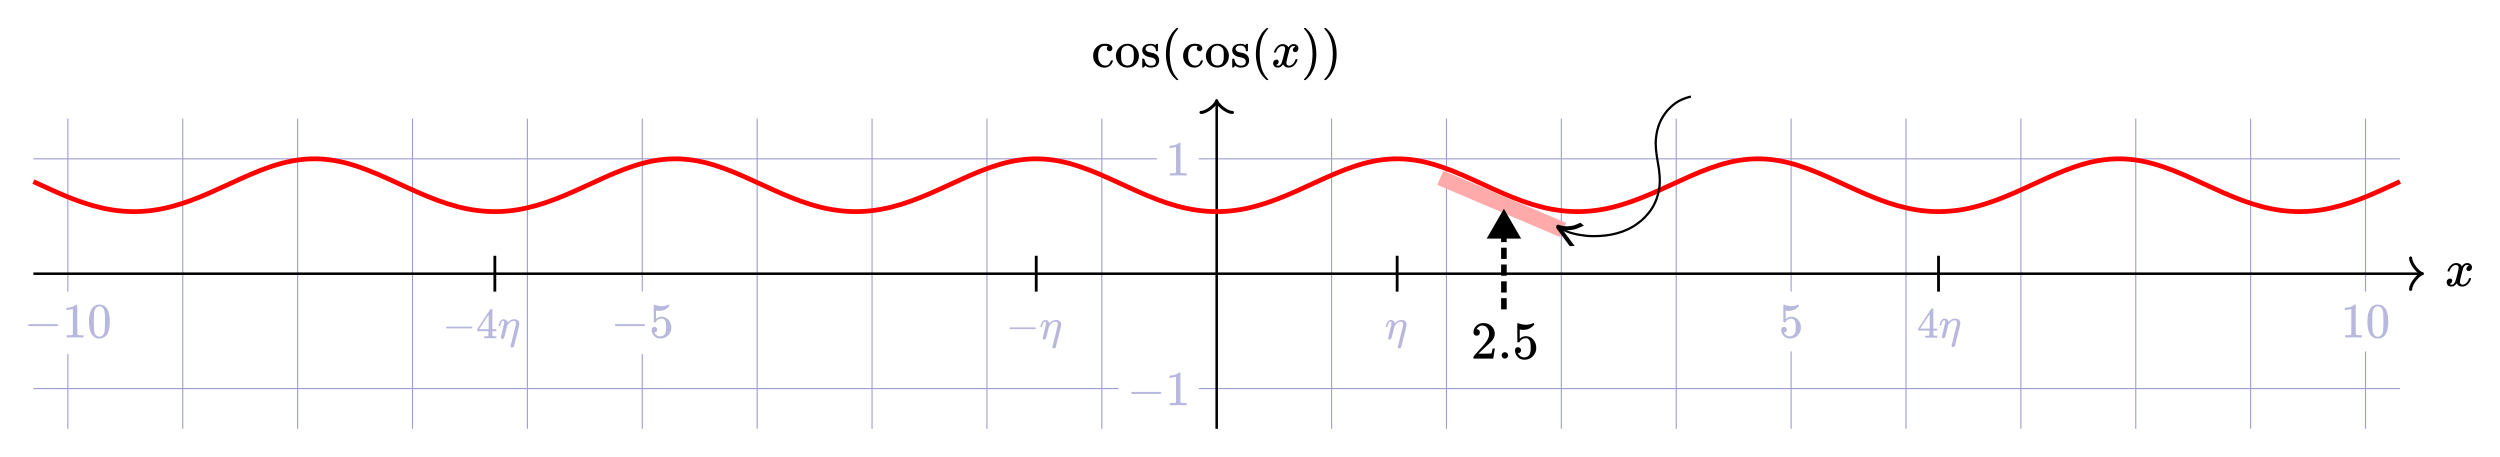
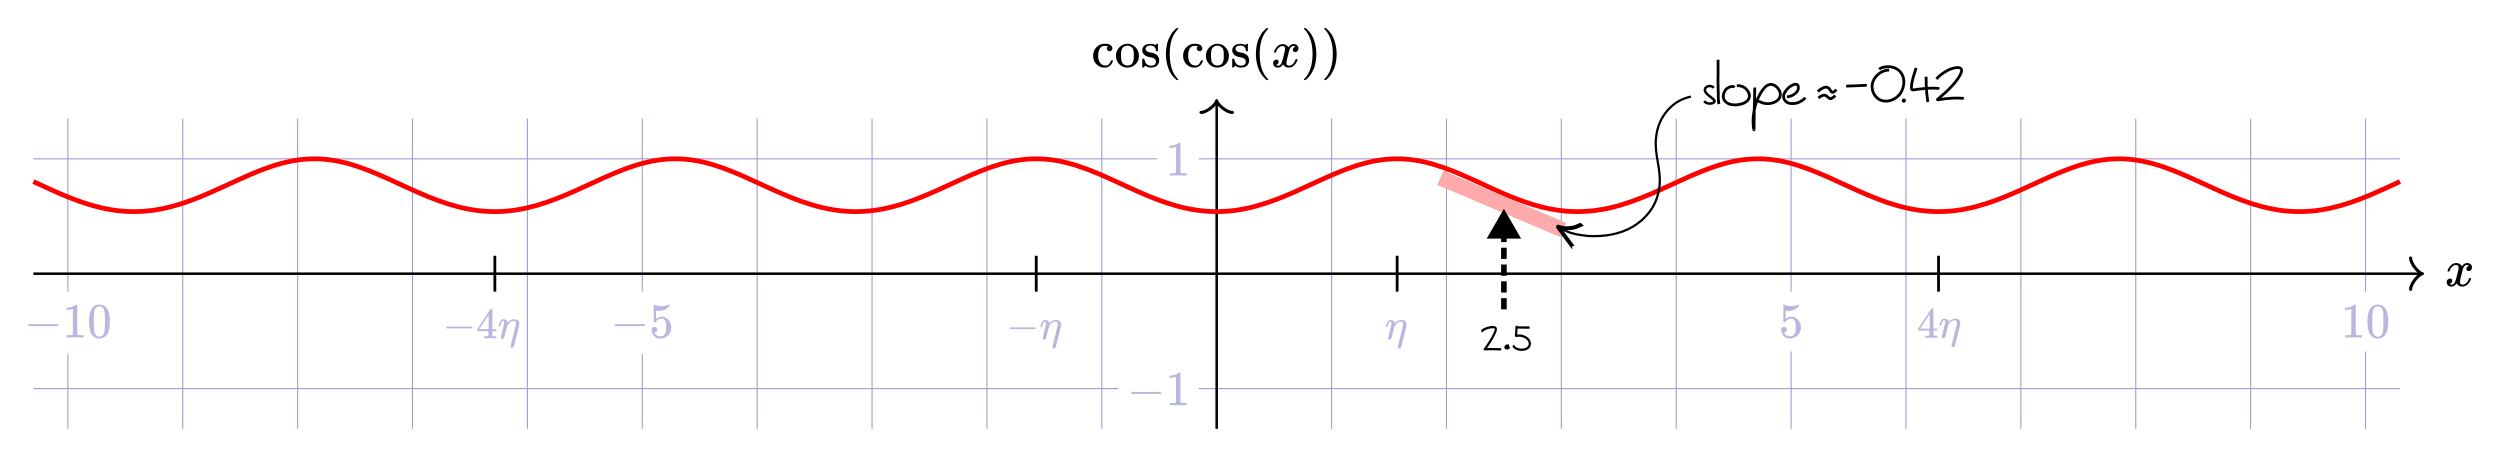
- <svg xmlns="http://www.w3.org/2000/svg" xmlns:xlink="http://www.w3.org/1999/xlink" id="svg64" width="892.213" height="163.027" preserveAspectRatio="none" viewBox="-11.919 -42.327 892.213 163.027">
+ <svg xmlns="http://www.w3.org/2000/svg" xmlns:xlink="http://www.w3.org/1999/xlink" id="svg64" width="892.213" height="163.027" preserveAspectRatio="none" version="1.1" viewBox="-11.919 -42.327 892.213 163.027">
  <style id="style1" type="text/css">.grid{stroke:#9e9ed1;stroke-width:.4}.axes{stroke:#000;stroke-width:.9}.axes-arrows{stroke-width:1.1;stroke:#000;fill:none;stroke-linecap:round;stroke-linejoin:round}.axes-labels{stroke:none;fill:#000}.graph{stroke:red;stroke-width:1.7;fill:none}</style>
  <defs id="defs1">
-     <path id="MJMATHI-78" stroke-width="1" d="M52 289q7 42 54 97t116 56q35 0 64-18t43-45q42 63 101 63 37 0 64-22t28-59q0-29-14-47t-27-22-23-4q-19 0-31 11t-12 29q0 46 50 63-11 13-40 13-13 0-19-2-38-16-56-66-60-221-60-258 0-28 16-40t35-12q37 0 73 33t49 81q3 10 6 11t16 2h4q15 0 15-8 0-1-2-11-16-57-62-101T333-11q-70 0-106 63-41-62-94-62h-6q-49 0-70 26T35 71q0 32 19 52t45 20q43 0 43-42 0-20-12-35t-23-20-13-5l-3-1q0-1 6-4t16-7 19-3q36 0 62 45 9 16 23 68t28 108 16 66q5 27 5 39 0 28-15 40t-34 12q-40 0-75-32t-49-82q-2-9-5-10t-16-2H58q-6 6-6 11" />
-     <path id="MJMAIN-73" stroke-width="1" d="M295 316q0 40-27 69t-78 29q-36 0-62-13-30-19-30-52-1-5 0-13t16-24 43-25q18-5 44-9t44-9 32-13q17-8 33-20t32-41 17-62q0-62-38-102T198-10h-8q-52 0-96 36l-8-7-9-9Q71 4 65-1L54-11H42q-3 0-9 6v137q0 21 2 25t10 5h9q12 0 16-4t5-12 7-27 19-42q35-51 97-51 97 0 97 78 0 29-18 47-20 24-83 36t-83 23q-36 17-57 46t-21 62q0 39 17 66t43 40 50 18 44 5h11q40 0 70-15l15-8 9 7q10 9 22 17h12q3 0 9-6V310l-6-6h-28q-6 6-6 12" />
-     <path id="MJMAIN-69" stroke-width="1" d="M69 609q0 28 18 44t44 16q23-2 40-17t17-43q0-30-17-45t-42-15-42 15-18 45M247 0q-15 3-104 3h-37Q80 3 56 1L34 0h-8v46h16q28 0 49 3 9 4 11 11t2 42v191q0 52-2 66t-14 19q-14 7-47 7H30v23q0 23 2 23l10 1q10 1 28 2t36 2q17 1 36 2t29 3 11 1h3V62q5-10 12-12t35-4h23V0z" />
-     <path id="MJMAIN-6E" stroke-width="1" d="M41 46h14q39 0 47 14v62q0 17 1 39t0 42v66q0 35-1 59v23q-3 19-14 25t-45 9H25v23q0 23 2 23l10 1q10 1 28 2t37 2q17 1 36 2t29 3 11 1h3v-40q0-38 1-38t5 5 12 15 19 18 29 19 38 16 51 5q114-4 127-113 1-7 1-139v-86q0-38 2-45t11-10q21-3 49-3h16V0h-8l-24 1q-23 1-50 1t-38 1Q319 3 310 0h-8v46h16q61 0 61 16 1 2 1 138-1 135-2 143-6 28-20 42t-24 17-26 2q-45 0-79-34-27-27-34-55t-8-83V108q0-30 1-40t3-13 9-6q21-3 49-3h16V0h-8l-23 1q-24 1-51 1t-38 1Q42 3 33 0h-8v46z" />
-     <path id="MJMAIN-28" stroke-width="1" d="M94 250q0 69 10 131t23 107 37 88 38 67 42 52 33 34 25 21h17q14 0 14-9 0-3-17-21t-41-53-49-86-42-138-17-193 17-192 41-139 49-86 42-53 17-21q0-9-15-9h-16l-28 24q-94 85-137 212T94 250" />
-     <path id="MJMAIN-29" stroke-width="1" d="m60 749 4 1h22l28-24q94-85 137-212t43-264q0-68-10-131T261 12t-37-88-38-67-41-51-32-33-23-19l-4-4H63q-3 0-5 3t-3 9q1 1 11 13Q221-64 221 250T66 725q-10 12-11 13 0 8 5 11" />
+     <path id="MJMATHI-78" stroke-width="1" d="M52 289q7 42 54 97t116 56q35 0 64-18t43-45q42 63 101 63 37 0 64-22t28-59q0-29-14-47t-27-22-23-4q-19 0-31 11t-12 29q0 46 50 63-11 13-40 13-13 0-19-2-38-16-56-66-60-221-60-258 0-28 16-40t35-12q37 0 73 33t49 81q3 10 6 11t16 2h4q15 0 15-8 0-1-2-11-16-57-62-101T333-11q-70 0-106 63-41-62-94-62h-6q-49 0-70 26T35 71q0 32 19 52t45 20q43 0 43-42 0-20-12-35t-23-20-13-5l-3-1q0-1 6-4t16-7 19-3q36 0 62 45 9 16 23 68t28 108 16 66q5 27 5 39 0 28-15 40t-34 12q-40 0-75-32t-49-82q-2-9-5-10t-16-2H58q-6 6-6 11Z" />
+     <path id="MJMAIN-73" stroke-width="1" d="M295 316q0 40-27 69t-78 29q-36 0-62-13-30-19-30-52-1-5 0-13t16-24 43-25q18-5 44-9t44-9 32-13q17-8 33-20t32-41 17-62q0-62-38-102T198-10h-8q-52 0-96 36l-8-7-9-9Q71 4 65-1L54-11H42q-3 0-9 6v137q0 21 2 25t10 5h9q12 0 16-4t5-12 7-27 19-42q35-51 97-51 97 0 97 78 0 29-18 47-20 24-83 36t-83 23q-36 17-57 46t-21 62q0 39 17 66t43 40 50 18 44 5h11q40 0 70-15l15-8 9 7q10 9 22 17h12q3 0 9-6V310l-6-6h-28q-6 6-6 12Z" />
+     <path id="MJMAIN-69" stroke-width="1" d="M69 609q0 28 18 44t44 16q23-2 40-17t17-43q0-30-17-45t-42-15q-25 0-42 15t-18 45ZM247 0q-15 3-104 3h-37Q80 3 56 1L34 0h-8v46h16q28 0 49 3 9 4 11 11t2 42v191q0 52-2 66t-14 19q-14 7-47 7H30v23q0 23 2 23l10 1q10 1 28 2t36 2 36 2 29 3 11 1h3V62q5-10 12-12t35-4h23V0h-8Z" />
+     <path id="MJMAIN-6E" stroke-width="1" d="M41 46h14q39 0 47 14v62q0 17 1 39t0 42v66q0 35-1 59v23q-3 19-14 25t-45 9H25v23q0 23 2 23l10 1q10 1 28 2t37 2q17 1 36 2t29 3 11 1h3v-40q0-38 1-38t5 5 12 15 19 18 29 19 38 16q20 5 51 5 114-4 127-113 1-7 1-139v-86q0-38 2-45t11-10q21-3 49-3h16V0h-8l-24 1q-23 1-50 1t-38 1Q319 3 310 0h-8v46h16q61 0 61 16 1 2 1 138-1 135-2 143-6 28-20 42t-24 17-26 2q-45 0-79-34-27-27-34-55t-8-83V108q0-30 1-40t3-13 9-6q21-3 49-3h16V0h-8l-23 1q-24 1-51 1t-38 1Q42 3 33 0h-8v46h16Z" />
+     <path id="MJMAIN-28" stroke-width="1" d="M94 250q0 69 10 131t23 107 37 88 38 67 42 52 33 34 25 21h17q14 0 14-9 0-3-17-21t-41-53-49-86-42-138-17-193 17-192 41-139 49-86 42-53 17-21q0-9-15-9h-16l-28 24q-94 85-137 212T94 250Z" />
+     <path id="MJMAIN-29" stroke-width="1" d="m60 749 4 1h22l28-24q94-85 137-212t43-264q0-68-10-131T261 12t-37-88-38-67-41-51-32-33-23-19l-4-4H63q-3 0-5 3t-3 9q1 1 11 13Q221-64 221 250T66 725q-10 12-11 13 0 8 5 11Z" />
    <path id="MJMAIN-2212" stroke-width="1" d="M84 237v13l14 20h581q15-8 15-20t-15-20H98q-14 7-14 20Z" />
-     <path id="MJMAIN-31" stroke-width="1" d="m213 578-13-5q-14-5-40-10t-58-7H83v46h19q47 2 87 15t56 24 28 22q2 3 12 3 9 0 17-6V361l1-300q7-7 12-9t24-4 62-2h26V0h-11q-21 3-159 3-136 0-157-3H88v46h64q16 0 25 1t16 3 8 2 6 5 6 4z" />
-     <path id="MJMAIN-30" stroke-width="1" d="M96 585q56 81 153 81 48 0 96-26t78-92q37-83 37-228 0-155-43-237-20-42-55-67t-61-31-51-7q-26 0-52 6t-61 32-55 67q-43 82-43 237 0 174 57 265m225 12q-30 32-71 32-42 0-72-32-25-26-33-72t-8-192q0-158 8-208t36-79q28-30 69-30 40 0 68 30 29 30 36 84t8 203q0 145-8 191t-33 73" />
-     <path id="MJMAIN-35" stroke-width="1" d="M164 157q0-24-16-40t-39-16h-7q46-79 122-79 70 0 102 60 19 33 19 128 0 103-27 139-26 33-58 33h-6q-78 0-118-68-4-7-7-8t-15-2q-17 0-19 6-2 4-2 175v129q0 50 5 50 2 2 4 2 1 0 21-8t55-16 75-8q71 0 136 28 8 4 13 4 8 0 8-18v-13q-82-97-205-97-31 0-56 6l-10 2V374q19 14 30 22t36 16 51 8q81 0 137-65t56-154q0-92-64-157T229-22q-81 0-130 54T50 154q0 24 11 38t23 18 23 4q25 0 41-17t16-40" />
+     <path id="MJMAIN-31" stroke-width="1" d="m213 578-13-5q-14-5-40-10t-58-7H83v46h19q47 2 87 15t56 24 28 22q2 3 12 3 9 0 17-6V361l1-300q7-7 12-9t24-4 62-2h26V0h-11q-21 3-159 3-136 0-157-3H88v46h64q16 0 25 1t16 3 8 2 6 5 6 4v517Z" />
+     <path id="MJMAIN-30" stroke-width="1" d="M96 585q56 81 153 81 48 0 96-26t78-92q37-83 37-228 0-155-43-237-20-42-55-67t-61-31-51-7q-26 0-52 6t-61 32-55 67q-43 82-43 237 0 174 57 265Zm225 12q-30 32-71 32-42 0-72-32-25-26-33-72t-8-192q0-158 8-208t36-79q28-30 69-30 40 0 68 30 29 30 36 84t8 203q0 145-8 191t-33 73Z" />
+     <path id="MJMAIN-35" stroke-width="1" d="M164 157q0-24-16-40t-39-16h-7q46-79 122-79 70 0 102 60 19 33 19 128 0 103-27 139-26 33-58 33h-6q-78 0-118-68-4-7-7-8t-15-2q-17 0-19 6-2 4-2 175v129q0 50 5 50 2 2 4 2 1 0 21-8t55-16 75-8q71 0 136 28 8 4 13 4 8 0 8-18v-13q-82-97-205-97-31 0-56 6l-10 2V374q19 14 30 22t36 16 51 8q81 0 137-65t56-154q0-92-64-157T229-22q-81 0-130 54T50 154q0 24 11 38t23 18 23 4q25 0 41-17t16-40Z" />
    <clipPath id="trbl_clip_0_844.6_110.7_0">
      <path id="path1" d="M0 0h844.6v110.7H0Z" />
    </clipPath>
    <clipPath id="trbl_clip_0_844.6_110.7_0-4">
      <path id="path1-4" d="M0 0h844.6v110.7H0Z" />
    </clipPath>
    <marker id="Triangle" markerHeight="1" markerWidth="1" orient="auto-start-reverse" preserveAspectRatio="xMidYMid" refX="0" refY="0" style="overflow:visible" viewBox="0 0 1 1">
      <path id="path135" d="m5.77 0-8.65 5V-5Z" style="fill:context-stroke;fill-rule:evenodd;stroke:context-stroke;stroke-width:1pt" transform="scale(.5)" />
    </marker>
  </defs>
  <g id="grid" style="display:inline">
    <path id="path2" d="M12.3 110.7V84.043m0-22.295V0" class="grid" />
    <path id="path3" d="M53.3 110.7V0" class="grid" />
    <path id="path4" d="M94.3 110.7V0" class="grid" />
    <path id="path5" d="M135.3 110.7V0" class="grid" />
    <path id="path6" d="M176.3 110.7V0" class="grid" />
    <path id="path7" d="M217.3 110.7V84.046m0-22.298V0" class="grid" />
    <path id="path8" d="M258.3 110.7V0" class="grid" />
    <path id="path9" d="M299.3 110.7V0" class="grid" />
    <path id="path10" d="M340.3 110.7V0" class="grid" />
    <path id="path11" d="M381.3 110.7V0" class="grid" />
    <path id="path12" d="M422.3 110.7V0" class="grid" />
    <path id="path13" d="M463.3 110.7V0" class="grid" />
    <path id="path14" d="M504.3 110.7V0" class="grid" />
    <path id="path15" d="M545.3 110.7V0" class="grid" />
    <path id="path16" d="M586.3 110.7V0" class="grid" />
    <path id="path17" d="M627.3 110.7V83.085m0-21.337V0" class="grid" />
    <path id="path18" d="M668.3 110.7V0" class="grid" />
    <path id="path19" d="M709.3 110.7V0" class="grid" />
    <path id="path20" d="M750.3 110.7V0" class="grid" />
    <path id="path21" d="M791.3 110.7V0" class="grid" />
    <path id="path22" d="M832.3 110.7V83.094m0-21.346V0" class="grid" />
    <path id="path23" d="M0 96.35h387.249m28.653 0H844.6" class="grid" />
    <path id="path24" d="M0 55.35h844.6" class="grid" />
    <path id="path25" d="M0 14.35h400.996m14.906 0H844.6" class="grid" />
  </g>
  <g id="axes">
    <path id="path26" d="M0 55.35h852.598" class="axes" />
    <path id="path27" d="M422.3 110.7V-6.398" class="axes" />
  </g>
  <g id="axes arrows">
    <path id="path28" d="M848.399 49.752c0 2.239 3.15 5.598 4.199 5.598-1.05 0-4.199 3.36-4.199 5.598" class="axes-arrows" />
    <path id="path29" d="M416.702-2.2c2.239 0 5.598-3.149 5.598-4.198 0 1.05 3.36 4.199 5.598 4.199" class="axes-arrows" />
  </g>
  <g id="axes labels">
    <g id="g29" class="axes-labels" transform="matrix(.01858 0 0 -.01858 860.596 59.75)">
      <use xlink:href="#MJMATHI-78" id="use29" x="0" y="0" />
    </g>
  </g>
-   <g id="notch labels" style="stroke:none;fill:#b8b8de;display:inline">
+   <g id="notch labels" style="display:inline;stroke:none;fill:#b8b8de">
    <g id="g55" transform="matrix(.01765 0 0 -.01765 -3.401 78.116)">
      <use xlink:href="#MJMAIN-2212" id="use52" x="0" y="0" />
      <g id="g54" transform="translate(778)">
        <use xlink:href="#MJMAIN-31" id="use53" />
        <use xlink:href="#MJMAIN-30" id="use54" x="500" y="0" />
      </g>
    </g>
    <g id="g56" transform="matrix(.01765 0 0 -.01765 206.013 78.118)">
      <use xlink:href="#MJMAIN-2212" id="use55" x="0" y="0" />
      <use xlink:href="#MJMAIN-35" id="use56" x="778" y="0" />
    </g>
    <g id="g57" transform="matrix(.01764 0 0 -.01764 404.834 150.438)">
      <use xlink:href="#MJMAIN-30" id="use57" x="0" y="0" />
    </g>
    <g id="g58" transform="matrix(.01764 0 0 -.01764 622.886 78.11)">
      <use xlink:href="#MJMAIN-35" id="use58" x="0" y="0" />
    </g>
    <g id="g60" transform="matrix(.01765 0 0 -.01765 823.467 78.117)">
      <use xlink:href="#MJMAIN-31" id="use59" />
      <use xlink:href="#MJMAIN-30" id="use60" x="500" y="0" />
    </g>
    <g id="g62" transform="matrix(.01765 0 0 -.01765 390.288 102.314)">
      <use xlink:href="#MJMAIN-2212" id="use61" x="0" y="0" />
      <use xlink:href="#MJMAIN-31" id="use62" x="778" y="0" />
    </g>
    <g id="g63" transform="matrix(.01764 0 0 -.01764 404.035 20.31)">
      <use xlink:href="#MJMAIN-31" id="use63" x="0" y="0" />
    </g>
  </g>
  <g id="layer14">
    <g id="g16-48" style="display:inline;fill:#b8b8de;fill-opacity:1" transform="matrix(.01542 0 0 -.01542 662.378 78.206)">
      <g id="g15-44" style="fill:#b8b8de;fill-opacity:1" transform="translate(639)">
        <g id="g13-02" style="fill:#b8b8de;fill-opacity:1">
-           <path id="use11-88" d="M462 0q-18 3-129 3-116 0-134-3h-9v46h58q7 0 17 2t14 5 7 8q1 2 1 54v50H28v46l151 231q153 232 155 233 2 2 21 2h18l6-6V211h92v-46h-92V66q0-7 6-12 8-7 57-8h29V0ZM293 211v334L74 212l109-1Z" style="fill:#b8b8de;fill-opacity:1" />
+           <path id="use11-88" d="M462 0q-18 3-129 3-116 0-134-3h-9v46h58q7 0 17 2t14 5q4 3 7 8 1 2 1 54v50H28v46l151 231q153 232 155 233 2 2 21 2h18l6-6V211h92v-46h-92V66q0-7 6-12 8-7 57-8h29V0ZM293 211v334L74 212l109-1Z" style="fill:#b8b8de;fill-opacity:1" />
        </g>
        <g id="g14-99" style="fill:#b8b8de;fill-opacity:1" transform="translate(500)">
-           <path id="use12-16" d="M21 287q1 3 2 8t5 22 10 31 15 33 20 30 26 22 33 9q24 0 43-7t30-18 16-22 8-19l2-7q0-2 1-2l11 11q61 64 139 64 54 0 87-27t34-79v-10q0-24-64-273-58-235-62-242-13-27-45-27-13 0-22 8t-11 22q0 9 59 243l62 250q3 15 3 38 0 59-44 59h-5q-86 0-145-101l-7-12-33-134Q156 26 151 16q-13-27-43-27-13 0-21 6T76 7t-2 10q0 13 40 172t40 177q0 39-26 39-21 0-36-28t-24-61-11-36q-2-2-16-2H27q-6 6-6 9" style="fill:#b8b8de;fill-opacity:1" />
+           <path id="use12-16" d="M21 287q1 3 2 8t5 22q4 17 10 31t15 33q9 19 20 30t26 22q15 11 33 9 24 0 43-7t30-18q11-11 16-22t8-19l2-7q0-2 1-2l11 11q61 64 139 64 54 0 87-27t34-79v-10q0-24-64-273-58-235-62-242-13-27-45-27-13 0-22 8t-11 22q0 9 59 243l62 250q3 15 3 38 0 59-44 59h-5q-86 0-145-101l-7-12-33-134Q156 26 151 16q-13-27-43-27-13 0-21 6T76 7q-3 6-2 10 0 13 40 172t40 177q0 39-26 39-21 0-36-28t-24-61q-9-33-11-36-2-2-16-2H27q-6 6-6 9z" style="fill:#b8b8de;fill-opacity:1" />
        </g>
      </g>
    </g>
    <g id="g59-79" style="display:inline;fill:#b8b8de;fill-opacity:1" transform="matrix(.01542 0 0 -.01542 142.108 78.415)">
      <g id="g58-2" style="fill:#b8b8de;fill-opacity:1" transform="translate(250)">
        <g id="g55-9" style="fill:#b8b8de;fill-opacity:1">
          <path id="use53-8" d="M84 237v13q0 13 14 20h581q15-8 15-20t-15-20H98q-14 7-14 20z" style="fill:#b8b8de;fill-opacity:1" />
        </g>
        <g id="g56-65" style="fill:#b8b8de;fill-opacity:1" transform="translate(778)">
-           <path id="use54-0" d="M462 0q-18 3-129 3-116 0-134-3h-9v46h58q7 0 17 2t14 5 7 8q1 2 1 54v50H28v46l151 231q153 232 155 233 2 2 21 2h18l6-6V211h92v-46h-92V66q0-7 6-12 8-7 57-8h29V0ZM293 211v334L74 212l109-1Z" style="fill:#b8b8de;fill-opacity:1" />
+           <path id="use54-0" d="M462 0q-18 3-129 3-116 0-134-3h-9v46h58q7 0 17 2t14 5q4 3 7 8 1 2 1 54v50H28v46l151 231q153 232 155 233 2 2 21 2h18l6-6V211h92v-46h-92V66q0-7 6-12 8-7 57-8h29V0ZM293 211v334L74 212l109-1Z" style="fill:#b8b8de;fill-opacity:1" />
        </g>
        <g id="g57-5" style="fill:#b8b8de;fill-opacity:1" transform="translate(1278)">
-           <path id="use55-50" d="M21 287q1 3 2 8t5 22 10 31 15 33 20 30 26 22 33 9q24 0 43-7t30-18 16-22 8-19l2-7q0-2 1-2l11 11q61 64 139 64 54 0 87-27t34-79v-10q0-24-64-273-58-235-62-242-13-27-45-27-13 0-22 8t-11 22q0 9 59 243l62 250q3 15 3 38 0 59-44 59h-5q-86 0-145-101l-7-12-33-134Q156 26 151 16q-13-27-43-27-13 0-21 6T76 7t-2 10q0 13 40 172t40 177q0 39-26 39-21 0-36-28t-24-61-11-36q-2-2-16-2H27q-6 6-6 9" style="fill:#b8b8de;fill-opacity:1" />
+           <path id="use55-50" d="M21 287q1 3 2 8t5 22q4 17 10 31t15 33q9 19 20 30t26 22q15 11 33 9 24 0 43-7t30-18q11-11 16-22t8-19l2-7q0-2 1-2l11 11q61 64 139 64 54 0 87-27t34-79v-10q0-24-64-273-58-235-62-242-13-27-45-27-13 0-22 8t-11 22q0 9 59 243l62 250q3 15 3 38 0 59-44 59h-5q-86 0-145-101l-7-12-33-134Q156 26 151 16q-13-27-43-27-13 0-21 6T76 7q-3 6-2 10 0 13 40 172t40 177q0 39-26 39-21 0-36-28t-24-61q-9-33-11-36-2-2-16-2H27q-6 6-6 9z" style="fill:#b8b8de;fill-opacity:1" />
        </g>
      </g>
    </g>
    <path id="path42" d="M164.689 48.952v12.796" style="display:inline;stroke:#000" />
    <path id="path50" d="M679.911 48.952v12.796" style="display:inline;stroke:#000" />
    <g id="g4-66" style="display:inline;fill:#b8b8de;fill-opacity:1" transform="matrix(.01542 0 0 -.01542 468.606 78.691)">
      <g id="g3-027" style="fill:#b8b8de;fill-opacity:1" transform="translate(889)">
        <g id="g2-29" style="fill:#b8b8de;fill-opacity:1">
-           <path id="use1-333" d="M21 287q1 3 2 8t5 22 10 31 15 33 20 30 26 22 33 9q24 0 43-7t30-18 16-22 8-19l2-7q0-2 1-2l11 11q61 64 139 64 54 0 87-27t34-79v-10q0-24-64-273-58-235-62-242-13-27-45-27-13 0-22 8t-11 22q0 9 59 243l62 250q3 15 3 38 0 59-44 59h-5q-86 0-145-101l-7-12-33-134Q156 26 151 16q-13-27-43-27-13 0-21 6T76 7t-2 10q0 13 40 172t40 177q0 39-26 39-21 0-36-28t-24-61-11-36q-2-2-16-2H27q-6 6-6 9" style="fill:#b8b8de;fill-opacity:1" />
+           <path id="use1-333" d="M21 287q1 3 2 8t5 22q4 17 10 31t15 33q9 19 20 30t26 22q15 11 33 9 24 0 43-7t30-18q11-11 16-22t8-19l2-7q0-2 1-2l11 11q61 64 139 64 54 0 87-27t34-79v-10q0-24-64-273-58-235-62-242-13-27-45-27-13 0-22 8t-11 22q0 9 59 243l62 250q3 15 3 38 0 59-44 59h-5q-86 0-145-101l-7-12-33-134Q156 26 151 16q-13-27-43-27-13 0-21 6T76 7q-3 6-2 10 0 13 40 172t40 177q0 39-26 39-21 0-36-28t-24-61q-9-33-11-36-2-2-16-2H27q-6 6-6 9z" style="fill:#b8b8de;fill-opacity:1" />
        </g>
      </g>
    </g>
    <g id="g44-22" style="display:inline;fill:#b8b8de;fill-opacity:1" transform="matrix(.01542 0 0 -.01542 339.331 78.691)">
      <g id="g43-9" style="fill:#b8b8de;fill-opacity:1" transform="translate(500)">
        <g id="g41-9" style="fill:#b8b8de;fill-opacity:1">
          <path id="use39-10" d="M84 237v13q0 13 14 20h581q15-8 15-20t-15-20H98q-14 7-14 20z" style="fill:#b8b8de;fill-opacity:1" />
        </g>
        <g id="g42-2" style="fill:#b8b8de;fill-opacity:1" transform="translate(778)">
-           <path id="use40-04" d="M21 287q1 3 2 8t5 22 10 31 15 33 20 30 26 22 33 9q24 0 43-7t30-18 16-22 8-19l2-7q0-2 1-2l11 11q61 64 139 64 54 0 87-27t34-79v-10q0-24-64-273-58-235-62-242-13-27-45-27-13 0-22 8t-11 22q0 9 59 243l62 250q3 15 3 38 0 59-44 59h-5q-86 0-145-101l-7-12-33-134Q156 26 151 16q-13-27-43-27-13 0-21 6T76 7t-2 10q0 13 40 172t40 177q0 39-26 39-21 0-36-28t-24-61-11-36q-2-2-16-2H27q-6 6-6 9" style="fill:#b8b8de;fill-opacity:1" />
+           <path id="use40-04" d="M21 287q1 3 2 8t5 22q4 17 10 31t15 33q9 19 20 30t26 22q15 11 33 9 24 0 43-7t30-18q11-11 16-22t8-19l2-7q0-2 1-2l11 11q61 64 139 64 54 0 87-27t34-79v-10q0-24-64-273-58-235-62-242-13-27-45-27-13 0-22 8t-11 22q0 9 59 243l62 250q3 15 3 38 0 59-44 59h-5q-86 0-145-101l-7-12-33-134Q156 26 151 16q-13-27-43-27-13 0-21 6T76 7q-3 6-2 10 0 13 40 172t40 177q0 39-26 39-21 0-36-28t-24-61q-9-33-11-36-2-2-16-2H27q-6 6-6 9z" style="fill:#b8b8de;fill-opacity:1" />
        </g>
      </g>
    </g>
    <path id="path45" d="M357.897 48.952v12.796" style="display:inline;stroke:#000" />
    <path id="path47" d="M486.703 48.952v12.796" style="display:inline;stroke:#000" />
+     <path id="path103" d="M504.3 125.911h41" style="fill:#b8b8de;fill-opacity:1;stroke:#000;stroke-width:1.6;stroke-miterlimit:2;stroke-dasharray:none" />
  </g>
  <g id="layer15" style="display:inline">
    <g id="g64-5" clip-path="none">
-       <path id="path63-0" d="M0 22.484c4.692 2.154 9.384 4.367 14.077 6.174 4.692 1.806 9.384 3.2 14.076 3.932s9.385.8 14.077.197c4.692-.604 9.384-1.882 14.077-3.608s9.384-3.895 14.076-6.057 9.385-4.302 14.077-5.9 9.384-2.635 14.077-2.835 9.384.44 14.076 1.748 9.385 3.265 14.077 5.385 9.384 4.383 14.077 6.298 9.384 3.477 14.076 4.399c4.693.921 9.385 1.203 14.077.797 4.692-.405 9.384-1.498 14.077-3.087s9.384-3.674 14.076-5.83c4.693-2.158 9.385-4.373 14.077-6.12 4.692-1.748 9.384-3.006 14.077-3.445s9.384-.052 14.076 1.057c4.693 1.11 9.385 2.925 14.077 4.988 4.692 2.062 9.384 4.35 14.077 6.356s9.384 3.723 14.076 4.827 9.385 1.595 14.077 1.392 9.384-1.102 14.077-2.542 9.384-3.419 14.076-5.547 9.385-4.393 14.077-6.269c4.692-1.875 9.384-3.34 14.077-4.012s9.384-.542 14.076.354c4.693.897 9.385 2.548 14.077 4.528s9.384 4.27 14.077 6.348 9.384 3.934 14.076 5.21c4.693 1.278 9.385 1.976 14.077 1.976s9.384-.698 14.077-1.975 9.384-3.133 14.076-5.211 9.385-4.367 14.077-6.348 9.384-3.63 14.077-4.528c4.692-.896 9.384-1.026 14.076-.354 4.693.673 9.385 2.137 14.077 4.012 4.692 1.876 9.384 4.14 14.077 6.269 4.692 2.128 9.384 4.108 14.076 5.547s9.385 2.338 14.077 2.542 9.384-.288 14.077-1.392 9.384-2.82 14.076-4.827c4.693-2.006 9.385-4.294 14.077-6.356s9.384-3.878 14.077-4.988 9.384-1.497 14.076-1.057c4.693.439 9.385 1.697 14.077 3.445s9.384 3.962 14.077 6.12c4.692 2.156 9.384 4.24 14.076 5.83s9.385 2.682 14.077 3.087 9.384.124 14.077-.797c4.692-.922 9.384-2.484 14.076-4.399s9.385-4.178 14.077-6.298 9.384-4.077 14.077-5.385 9.384-1.948 14.076-1.748 9.385 1.237 14.077 2.835 9.384 3.737 14.077 5.9c4.692 2.162 9.384 4.331 14.076 6.057s9.385 3.004 14.077 3.608 9.384.534 14.077-.197 9.384-2.126 14.076-3.932 9.385-4.02 14.077-6.174" class="graph" style="fill:none;stroke:red;stroke-width:1.7" />
+       <path id="path63-0" d="M0 22.484c4.692 2.154 9.384 4.367 14.077 6.174 4.692 1.806 9.384 3.2 14.076 3.932 4.693.731 9.385.8 14.077.197 4.692-.604 9.384-1.882 14.077-3.608 4.692-1.726 9.384-3.895 14.076-6.057 4.693-2.163 9.385-4.302 14.077-5.9 4.692-1.598 9.384-2.635 14.077-2.835 4.692-.2 9.384.44 14.076 1.748 4.693 1.308 9.385 3.265 14.077 5.385 4.692 2.12 9.384 4.383 14.077 6.298 4.692 1.915 9.384 3.477 14.076 4.399 4.693.921 9.385 1.203 14.077.797 4.692-.405 9.384-1.498 14.077-3.087 4.692-1.59 9.384-3.674 14.076-5.83 4.693-2.158 9.385-4.373 14.077-6.12 4.692-1.748 9.384-3.006 14.077-3.445 4.692-.44 9.384-.052 14.076 1.057 4.693 1.11 9.385 2.925 14.077 4.988 4.692 2.062 9.384 4.35 14.077 6.356 4.692 2.007 9.384 3.723 14.076 4.827 4.693 1.104 9.385 1.595 14.077 1.392 4.692-.204 9.384-1.102 14.077-2.542 4.692-1.44 9.384-3.419 14.076-5.547 4.693-2.128 9.385-4.393 14.077-6.269 4.692-1.875 9.384-3.34 14.077-4.012 4.692-.672 9.384-.542 14.076.354 4.693.897 9.385 2.548 14.077 4.528 4.692 1.98 9.384 4.27 14.077 6.348 4.692 2.078 9.384 3.934 14.076 5.21 4.693 1.278 9.385 1.976 14.077 1.976s9.384-.698 14.077-1.975c4.692-1.277 9.384-3.133 14.076-5.211 4.693-2.078 9.385-4.367 14.077-6.348 4.692-1.98 9.384-3.63 14.077-4.528 4.692-.896 9.384-1.026 14.076-.354 4.693.673 9.385 2.137 14.077 4.012 4.692 1.876 9.384 4.14 14.077 6.269 4.692 2.128 9.384 4.108 14.076 5.547 4.693 1.44 9.385 2.338 14.077 2.542 4.692.203 9.384-.288 14.077-1.392 4.692-1.104 9.384-2.82 14.076-4.827 4.693-2.006 9.385-4.294 14.077-6.356 4.692-2.063 9.384-3.878 14.077-4.988 4.692-1.11 9.384-1.497 14.076-1.057 4.693.439 9.385 1.697 14.077 3.445 4.692 1.747 9.384 3.962 14.077 6.12 4.692 2.156 9.384 4.24 14.076 5.83 4.693 1.59 9.385 2.682 14.077 3.087 4.692.406 9.384.124 14.077-.797 4.692-.922 9.384-2.484 14.076-4.399 4.693-1.915 9.385-4.178 14.077-6.298s9.384-4.077 14.077-5.385c4.692-1.308 9.384-1.948 14.076-1.748 4.693.2 9.385 1.237 14.077 2.835 4.692 1.598 9.384 3.737 14.077 5.9 4.692 2.162 9.384 4.331 14.076 6.057 4.693 1.726 9.385 3.004 14.077 3.608 4.692.604 9.384.534 14.077-.197 4.692-.732 9.384-2.126 14.076-3.932 4.693-1.807 9.385-4.02 14.077-6.174" class="graph" style="fill:none;stroke:red;stroke-width:1.7" />
    </g>
    <g id="g40-9" class="axes-labels" style="fill:#000;stroke:none" transform="matrix(.01857 0 0 -.01857 377.567 -18.395)">
-       <path id="use30-8" stroke-width="1" d="M370 305h-21q-21 0-36 15t-16 38q0 23 15 38 5 5 5 6t-10 2q-26 4-49 4-49 0-80-32-47-47-47-157 0-82 31-129 41-61 110-61 41 0 66 26t36 62q2 8 5 10t16 2h14q6-6 6-9 0-4-4-16t-16-33-29-38-48-31-69-13q-86 0-150 64T34 214q0 104 65 169t151 65 120-27 34-64q0-23-17-37z" />
-       <path id="use31-7" stroke-width="1" d="M472 214q0 95 65 164t157 70q90 0 155-68t66-165q0-95-64-160T694-10q-97 0-159 67t-63 157M694 30q122 0 122 163v57q0 22-1 38t-7 38-16 36-31 28-49 20q-5 1-16 1-30 0-57-12-43-22-56-61t-13-92v-20q0-96 19-135 32-61 105-61" />
+       <path id="use30-8" stroke-width="1" d="M370 305h-21q-21 0-36 15t-16 38q0 23 15 38 5 5 5 6t-10 2q-26 4-49 4-49 0-80-32-47-47-47-157 0-82 31-129 41-61 110-61 41 0 66 26t36 62q2 8 5 10t16 2h14q6-6 6-9 0-4-4-16t-16-33q-12-21-29-38T318 2q-31-14-69-13-86 0-150 64T34 214q0 104 65 169t151 65q86 0 120-27t34-64q0-23-17-37z" />
+       <path id="use31-7" stroke-width="1" d="M472 214q0 95 65 164t157 70q90 0 155-68t66-165q0-95-64-160T694-10q-97 0-159 67t-63 157zM694 30q122 0 122 163v57q0 22-1 38t-7 38q-6 22-16 36t-31 28q-21 14-49 20-5 1-16 1-30 0-57-12-43-22-56-61t-13-92v-20q0-96 19-135 32-61 105-61z" />
      <use xlink:href="#MJMAIN-73" id="use32-1" x="945" y="0" />
      <use xlink:href="#MJMAIN-28" id="use33-2" x="1339" y="0" />
      <g id="g36-8" transform="translate(1729)">
-         <path id="use34-8" stroke-width="1" d="M370 305h-21q-21 0-36 15t-16 38q0 23 15 38 5 5 5 6t-10 2q-26 4-49 4-49 0-80-32-47-47-47-157 0-82 31-129 41-61 110-61 41 0 66 26t36 62q2 8 5 10t16 2h14q6-6 6-9 0-4-4-16t-16-33-29-38-48-31-69-13q-86 0-150 64T34 214q0 104 65 169t151 65 120-27 34-64q0-23-17-37z" />
-         <path id="use35-1" stroke-width="1" d="M472 214q0 95 65 164t157 70q90 0 155-68t66-165q0-95-64-160T694-10q-97 0-159 67t-63 157M694 30q122 0 122 163v57q0 22-1 38t-7 38-16 36-31 28-49 20q-5 1-16 1-30 0-57-12-43-22-56-61t-13-92v-20q0-96 19-135 32-61 105-61" />
+         <path id="use34-8" stroke-width="1" d="M370 305h-21q-21 0-36 15t-16 38q0 23 15 38 5 5 5 6t-10 2q-26 4-49 4-49 0-80-32-47-47-47-157 0-82 31-129 41-61 110-61 41 0 66 26t36 62q2 8 5 10t16 2h14q6-6 6-9 0-4-4-16t-16-33q-12-21-29-38T318 2q-31-14-69-13-86 0-150 64T34 214q0 104 65 169t151 65q86 0 120-27t34-64q0-23-17-37z" />
+         <path id="use35-1" stroke-width="1" d="M472 214q0 95 65 164t157 70q90 0 155-68t66-165q0-95-64-160T694-10q-97 0-159 67t-63 157zM694 30q122 0 122 163v57q0 22-1 38t-7 38q-6 22-16 36t-31 28q-21 14-49 20-5 1-16 1-30 0-57-12-43-22-56-61t-13-92v-20q0-96 19-135 32-61 105-61z" />
        <use xlink:href="#MJMAIN-73" id="use36-2" x="945" y="0" />
      </g>
      <use xlink:href="#MJMAIN-28" id="use37-7" x="3068" y="0" />
      <use xlink:href="#MJMATHI-78" id="use38-4" x="3458" y="0" />
      <use xlink:href="#MJMAIN-29" id="use39-4" x="4030" y="0" />
      <use xlink:href="#MJMAIN-29" id="use40-2" x="4420" y="0" />
    </g>
    <path id="path104" d="m502.113 21.127 43.826 18.62" style="fill:#b8b8de;fill-opacity:1;stroke:#faa;stroke-width:5.5;stroke-miterlimit:2;stroke-dasharray:none" />
    <path id="path105" d="M524.8 68.077V39.288" style="fill:#b8b8de;fill-opacity:1;stroke:#000;stroke-width:2;stroke-miterlimit:2;stroke-dasharray:4,2;stroke-dashoffset:0;marker-end:url(#Triangle)" />
-     <path id="path5436-2" d="M548.583 44.892a568 568 0 0 1-3.572-4.802c-.073-.111-1.142-1.456-1.077-1.527.048-.051.126-.06.188-.09 1.095.355 2.188.596 3.35.56.408-.012.813-.067 1.219-.101 1.187-.123 2.259-.58 3.329-1.07l.223.185c-1.078.5-2.16.969-3.358 1.1-1.673.151-3.003.171-4.584-.442-.024-.038-.044-.081-.074-.116-.014-.015.011.04.022.057q.053.093.116.182c.302.423.642.818.937 1.247 1.18 1.611 2.38 3.206 3.574 4.806z" style="fill:#000;fill-opacity:1;stroke:#000;stroke-width:1.2;stroke-linecap:butt;stroke-linejoin:miter;stroke-miterlimit:4;stroke-dasharray:none;stroke-dashoffset:0;stroke-opacity:1" />
-     <g id="g5424-3" style="stroke:#000;stroke-width:.525;stroke-miterlimit:4;stroke-dasharray:none;stroke-opacity:1" transform="translate(791.35 229.781)scale(1.33333)">
-       <path id="path5426-9" d="M-205.728-21.922c.507-.453 1.177-.648 1.82-.822.443-.088 1.26-.274 1.666.02.06.043.096.109.144.163.02.077.057.153.063.233.018.243-.083.531-.16.746-.191.525-.474 1.018-.734 1.51-.533.919-1.062 1.844-1.702 2.695-.115.166-.262.306-.392.458-.013.016-.026.07-.037.052-.045-.076.083-.075.097-.077.77-.059 1.543-.044 2.314-.036q.875.015 1.748.042l-.013.097q-.874-.03-1.748-.042c-.77-.01-1.543-.023-2.311.037-.037 0-.084.023-.11-.001-.026-.028-.012-.077-.005-.113.017-.075.454-.445.43-.51.636-.85 1.166-1.773 1.696-2.69.189-.36.372-.695.54-1.064.131-.288.331-.695.323-1.027 0-.076-.03-.149-.046-.223-.043-.051-.074-.114-.127-.155-.375-.283-1.226-.105-1.638-.017-.636.173-1.301.366-1.797.82l-.022-.095z" style="opacity:1;fill:#000;fill-opacity:1;stroke:#000;stroke-width:.525;stroke-linecap:butt;stroke-linejoin:miter;stroke-miterlimit:4;stroke-dasharray:none;stroke-dashoffset:0;stroke-opacity:1" />
-       <path id="path5428-0" d="M-198.856-17.859c-.217-.026-.454.063-.571.256-.024.038-.034.083-.05.125.06.292.384.303.626.27.084-.028.24-.074.21-.2-.002-.01-.024-.003-.032-.012-.18-.195.09.03-.153-.157a.57.57 0 0 0-.375-.056l.005-.099a.65.65 0 0 1 .409.064c.035.027.075.048.106.08.215.208.056.418-.177.478-.053.007-.107.02-.16.02-.166-.002-.494-.061-.52-.277-.009-.067.018-.135.025-.202.142-.291.35-.417.678-.385z" style="opacity:1;fill:#000;fill-opacity:1;stroke:#000;stroke-width:.525;stroke-linecap:butt;stroke-linejoin:miter;stroke-miterlimit:4;stroke-dasharray:none;stroke-dashoffset:0;stroke-opacity:1" />
+     <path id="path5436-2" d="M548.583 44.892a567.548 567.548 0 0 1-3.572-4.802c-.073-.111-1.142-1.456-1.077-1.527.048-.051.126-.06.188-.09 1.095.355 2.188.596 3.35.56.408-.012.813-.067 1.219-.101 1.187-.123 2.259-.58 3.329-1.07l.223.185c-1.078.5-2.16.969-3.358 1.1-1.673.151-3.003.171-4.584-.442-.024-.038-.044-.081-.074-.116-.014-.015.011.04.022.057.036.062.074.123.116.182.302.423.642.818.937 1.247 1.18 1.611 2.38 3.206 3.574 4.806l-.293.01z" style="fill:#000;fill-opacity:1;stroke:#000;stroke-width:1.2;stroke-linecap:butt;stroke-linejoin:miter;stroke-miterlimit:4;stroke-dasharray:none;stroke-dashoffset:0;stroke-opacity:1" />
+     <g id="g5424-3" style="stroke:#000;stroke-width:.525;stroke-miterlimit:4;stroke-dasharray:none;stroke-opacity:1" transform="matrix(1.33333 0 0 1.33333 791.35 104.851)">
+       <path id="path5426-9" d="M-205.728-21.922c.507-.453 1.177-.648 1.82-.822.443-.088 1.26-.274 1.666.02.06.043.096.109.144.163.02.077.057.153.063.233.018.243-.083.531-.16.746-.191.525-.474 1.018-.734 1.51-.533.919-1.062 1.844-1.702 2.695-.115.166-.262.306-.392.458-.013.016-.026.07-.037.052-.045-.076.083-.075.097-.077.77-.059 1.543-.044 2.314-.036.583.01 1.166.024 1.748.042l-.013.097c-.583-.02-1.165-.033-1.748-.042-.77-.01-1.543-.023-2.311.037-.037 0-.084.023-.11-.001-.026-.028-.012-.077-.005-.113.017-.075.454-.445.43-.51.636-.85 1.166-1.773 1.696-2.69.189-.36.372-.695.54-1.064.131-.288.331-.695.323-1.027 0-.076-.03-.149-.046-.223-.043-.051-.074-.114-.127-.155-.375-.283-1.226-.105-1.638-.017-.636.173-1.301.366-1.797.82l-.022-.095z" style="opacity:1;fill:#000;fill-opacity:1;stroke:#000;stroke-width:.525;stroke-linecap:butt;stroke-linejoin:miter;stroke-miterlimit:4;stroke-dasharray:none;stroke-dashoffset:0;stroke-opacity:1" />
+       <path id="path5428-0" d="M-198.856-17.859c-.217-.026-.454.063-.571.256-.024.038-.034.083-.05.125.06.292.384.303.626.27.084-.028.24-.074.21-.2-.002-.01-.024-.003-.032-.012-.18-.195.09.03-.153-.157a.568.568 0 0 0-.375-.056l.005-.099a.646.646 0 0 1 .409.064c.035.027.075.048.106.08.215.208.056.418-.177.478-.053.007-.107.02-.16.02-.166-.002-.494-.061-.52-.277-.009-.067.018-.135.025-.202.142-.291.35-.417.678-.385l-.021.095z" style="opacity:1;fill:#000;fill-opacity:1;stroke:#000;stroke-width:.525;stroke-linecap:butt;stroke-linejoin:miter;stroke-miterlimit:4;stroke-dasharray:none;stroke-dashoffset:0;stroke-opacity:1" />
      <g id="g5430-5" style="stroke:#000;stroke-width:.525;stroke-miterlimit:4;stroke-dasharray:none;stroke-opacity:1">
-         <path id="path5432-2" d="M-196.45-22.78c.625.02 1.25.008 1.876.012q.645.005 1.289.015l-.012.097q-.645-.012-1.289-.017c-.626-.004-1.252.008-1.877-.012l.014-.098z" style="opacity:1;fill:#000;fill-opacity:1;stroke:#000;stroke-width:.525;stroke-linecap:butt;stroke-linejoin:miter;stroke-miterlimit:4;stroke-dasharray:none;stroke-dashoffset:0;stroke-opacity:1" />
-         <path id="path5434-2" d="M-196.473-22.925c-.009.513-.055.967-.103 1.478l-.063.683c-.003.04-.023.144.001.193.01.014.026.018.039.027.23-.005.45-.07.68-.074.3-.005.394.02.7.064.697.158 1.386.462 1.855 1.019.087.102.152.22.228.33.238.516.275 1.074-.012 1.586-.176.314-.34.384-.626.592-.157.063-.307.143-.47.189a3.52 3.52 0 0 1-2.224-.13c-.141-.059-.27-.144-.404-.216-.35-.286-.203-.136-.451-.437l.047-.086c.237.297.097.149.435.431.133.071.258.156.397.213.674.278 1.495.33 2.196.128.16-.046.307-.126.46-.188.118-.088.249-.162.355-.264.378-.367.504-.865.38-1.371-.03-.126-.088-.243-.133-.364-.073-.109-.137-.225-.22-.326-.461-.554-1.142-.854-1.831-1.01-.302-.043-.395-.07-.69-.063-.204.005-.396.061-.597.072q-.057 0-.112-.004c-.022-.015-.05-.022-.066-.044-.036-.053-.013-.149-.009-.2l.063-.685c.048-.51.098-1.019.105-1.531z" style="opacity:1;fill:#000;fill-opacity:1;stroke:#000;stroke-width:.525;stroke-linecap:butt;stroke-linejoin:miter;stroke-miterlimit:4;stroke-dasharray:none;stroke-dashoffset:0;stroke-opacity:1" />
+         <path id="path5432-2" d="M-196.45-22.78c.625.02 1.25.008 1.876.012.43.003.86.008 1.289.015l-.012.097c-.43-.007-.86-.014-1.289-.017-.626-.004-1.252.008-1.877-.012l.014-.098z" style="opacity:1;fill:#000;fill-opacity:1;stroke:#000;stroke-width:.525;stroke-linecap:butt;stroke-linejoin:miter;stroke-miterlimit:4;stroke-dasharray:none;stroke-dashoffset:0;stroke-opacity:1" />
+         <path id="path5434-2" d="M-196.473-22.925c-.009.513-.055.967-.103 1.478l-.063.683c-.003.04-.023.144.001.193.01.014.026.018.039.027.23-.005.45-.07.68-.074.3-.005.394.02.7.064.697.158 1.386.462 1.855 1.019.087.102.152.22.228.33.238.516.275 1.074-.012 1.586-.176.314-.34.384-.626.592-.157.063-.307.143-.47.189a3.52 3.52 0 0 1-2.224-.13c-.141-.059-.27-.144-.404-.216-.35-.286-.203-.136-.451-.437l.047-.086c.237.297.097.149.435.431.133.071.258.156.397.213.674.278 1.495.33 2.196.128.16-.046.307-.126.46-.188.118-.088.249-.162.355-.264.378-.367.504-.865.38-1.371-.03-.126-.088-.243-.133-.364-.073-.109-.137-.225-.22-.326-.461-.554-1.142-.854-1.831-1.01-.302-.043-.395-.07-.69-.063-.204.005-.396.061-.597.072-.038.001-.075-.002-.112-.004-.022-.015-.05-.022-.066-.044-.036-.053-.013-.149-.009-.2l.063-.685c.048-.51.098-1.019.105-1.531z" style="opacity:1;fill:#000;fill-opacity:1;stroke:#000;stroke-width:.525;stroke-linecap:butt;stroke-linejoin:miter;stroke-miterlimit:4;stroke-dasharray:none;stroke-dashoffset:0;stroke-opacity:1" />
      </g>
    </g>
    <path id="path107" d="M591.54-7.866c-2.236.49-4.409 1.425-6.38 3.01-.693.555-1.312 1.27-1.968 1.906-2.34 2.826-3.688 5.71-4.13 10.048-.264 2.58.168 5.8.65 8.333.588 3.093 1.002 6.65.506 9.602-.832 4.962-2.881 8.21-6.34 11.343-.96.698-1.874 1.49-2.884 2.095-4.982 2.988-10.729 3.712-16.282 3.413-3.497-.375-6.828-.945-9.942-2.897" style="fill:none;fill-opacity:1;stroke:#000;stroke-width:.8;stroke-linecap:butt;stroke-linejoin:miter;stroke-miterlimit:4;stroke-dasharray:none;stroke-dashoffset:0;stroke-opacity:1" />
-     <path id="path1602-5" d="M596.249-69.15c.493.471 1.037.765 1.714.832.693.024 1.576.013 1.99-.698 0-.067.022-.14.01-.208-.109-.594-.957-1.01-1.324-1.384-.654-.502-1.548-1.145-1.944-1.904-.062-.123-.097-.257-.143-.386-.011-.129-.034-.263-.018-.398.075-.753.74-1.133 1.365-1.268.745-.048 1.278.05 1.817.643" style="display:inline;fill:none;stroke:#000;stroke-width:.9;stroke-miterlimit:2;stroke-dasharray:none" />
-     <path id="path61625" d="M601.522-68.132c-.102-.64-.177-1.28-.197-1.926-.049-1.502-.008-3.242-.092-4.873-.091-1.727-.008-1.86 0-3.573 0-1.284.036-2.027 0-3.31 0-.172.02-1.953.008-2.124" style="display:inline;fill:none;stroke:#000;stroke-width:1;stroke-linecap:butt;stroke-linejoin:round;stroke-miterlimit:2;stroke-dasharray:none" />
-     <path id="path57858-2" d="M607.94-74.707c1.306-.083 2.67.399 3.52 1.428.67.774 1.203 1.866.86 2.904-.352 1.156-1.475 1.83-2.56 2.162-1.53.437-3.236.591-4.74-.03-.892-.356-1.69-1.1-1.864-2.084-.235-1.04.211-2.32.954-3.104.46-.487 1.24-.864 2.043-.982.359-.043.735.03 1.038.232" style="display:inline;fill:none;stroke:#000;stroke-width:1;stroke-opacity:1" />
-     <path id="path1502-9" d="M615.607-69.176c.868.408 1.76.76 2.71.865.31.015.62.058.93.032 1.223-.082 2.658-.522 3.534-1.51.181-.204.302-.465.453-.702.068-.253.174-.498.204-.759.121-1.2-.559-2.392-1.412-3.11-.227-.188-.499-.327-.748-.49-.695-.228-.868-.375-1.609-.253-1.472.253-2.378 1.698-3.171 2.898-.257.473-.536.939-.77 1.429a20.9 20.9 0 0 0-2.002 8.701c.039 1.192.015 1.184.122 2.261.023.196.044.678.18.898.069.106.175-1.077.046-.375.013-2.147.03-4.294.068-6.44.06-2.776.166-5.543.188-8.319" style="display:inline;fill:none;stroke:#000;stroke-width:1;stroke-miterlimit:2;stroke-dasharray:none" />
-     <path id="path86076" d="M625.817-70.693c1.073-.11 2.16-.526 2.99-1.225.211-.179.407-.38.572-.602.16-.213.294-.448.39-.695.258-.662.235-1.753-.62-1.983a1.26 1.26 0 0 0-.548 0 2.6 2.6 0 0 0-.638.208c-1.097.503-2.12 1.391-2.75 2.415-.165.268-.314.55-.417.846-.097.279-.17.572-.178.867-.027.885.471 1.683 1.24 2.124.662.38 1.386.469 2.318.427 1.251-.055 2.12-.487 3.163-1.164.352-.228.79-.597 1.022-.97" style="display:inline;fill:none;stroke:#000;stroke-width:1;stroke-linecap:butt;stroke-linejoin:round;stroke-miterlimit:2;stroke-dasharray:none;stroke-opacity:1" />
-     <path id="path21977" d="M643.444-73.31a4 4 0 0 1-.773.744c-.429.307-.673.399-1.053-.034-.364-.414-.555-.97-1.014-1.301a2 2 0 0 0-.304-.16c-.515-.2-1.069-.063-1.539.142-.718.312-1.355.805-1.962 1.298" style="display:inline;fill:none;fill-opacity:1;stroke:#000;stroke-width:1;stroke-dasharray:none;stroke-opacity:1" />
-     <path id="path21981" d="m643.1-71.149-.121.113c-.427.34-.842.706-1.342.94-.375.112-.566.015-.87-.221-.342-.277-.658-.59-1.031-.826-.473-.247-.776-.2-1.274-.024-.52.204-1 .481-1.412.86" style="display:inline;fill:none;fill-opacity:1;stroke:#000;stroke-width:1;stroke-dasharray:none;stroke-opacity:1" />
-     <path id="path12318" d="M658.746-80.57c.36-.318.635-.425.94-.534 1.687-.606 3.753-.486 5.317.429.39.228.767.525 1.085.857.303.317.606.719.832 1.143.968 1.827.723 4.18-.181 5.966a7 7 0 0 1-.796 1.215 6 6 0 0 1-1.013.965c-1.406 1.077-3.362 1.673-5.1 1.179-.396-.113-.794-.25-1.157-.465a4.5 4.5 0 0 1-.977-.786c-1.24-1.312-1.75-3.218-1.375-4.93.095-.432.252-.801.434-1.179.182-.376.394-.718.652-1.036 1.189-1.468 2.825-2.462 4.883-2.536" style="display:inline;fill:none;stroke:#000;stroke-width:1;stroke-dasharray:none;stroke-opacity:1" />
-     <path id="path123570" d="M646.96-74.538c2.525-.067 5.332-.203 7.366-.307" style="display:inline;fill:none;stroke:#000;stroke-width:1;stroke-miterlimit:2;stroke-dasharray:none" />
-     <ellipse id="path108" cx="667.544" cy="-69.367" rx=".739" ry=".735" style="fill:#000;fill-opacity:1;stroke:none;stroke-width:.8;stroke-miterlimit:2;stroke-dasharray:none;stroke-dashoffset:0" />
-     <g id="g33754-3" style="display:inline;stroke-width:.995" transform="matrix(1.07668 0 0 1.06725 1886.2 3790.903)">
+     <path id="path1602-5" d="M596.249-6.204c.493.47 1.037.765 1.714.832.693.024 1.576.013 1.99-.698 0-.067.022-.14.01-.208-.109-.594-.957-1.01-1.324-1.384-.654-.502-1.548-1.145-1.944-1.904-.062-.123-.097-.257-.143-.386-.011-.129-.034-.263-.018-.398.075-.753.74-1.133 1.365-1.268.745-.048 1.278.05 1.817.643" style="display:inline;fill:none;stroke:#000;stroke-width:.9;stroke-miterlimit:2;stroke-dasharray:none" />
+     <path id="path61625" d="M601.522-5.186c-.102-.64-.177-1.28-.197-1.927-.049-1.501-.008-3.241-.092-4.872-.091-1.727-.008-1.86 0-3.573 0-1.284.036-2.027 0-3.31 0-.172.02-1.953.008-2.124" style="display:inline;fill:none;stroke:#000;stroke-width:1;stroke-linecap:butt;stroke-linejoin:round;stroke-miterlimit:2;stroke-dasharray:none" />
+     <path id="path57858-2" d="M607.94-11.761c1.306-.083 2.67.399 3.52 1.428.67.774 1.203 1.866.86 2.904-.352 1.156-1.475 1.83-2.56 2.162-1.53.437-3.236.591-4.74-.03-.892-.356-1.69-1.1-1.864-2.084-.235-1.04.211-2.32.954-3.104.46-.487 1.24-.864 2.043-.982.359-.043.735.03 1.038.232" style="display:inline;fill:none;stroke:#000;stroke-width:1;stroke-opacity:1" />
+     <path id="path1502-9" d="M615.607-6.23c.868.408 1.76.76 2.71.865.31.015.62.058.93.032 1.223-.082 2.658-.522 3.534-1.51.181-.204.302-.465.453-.702.068-.253.174-.498.204-.76.121-1.199-.559-2.39-1.412-3.11-.227-.187-.499-.326-.748-.489-.695-.228-.868-.375-1.609-.253-1.472.253-2.378 1.698-3.171 2.898-.257.473-.536.939-.77 1.428a20.88 20.88 0 0 0-2.002 8.702c.039 1.192.015 1.184.122 2.261.023.196.044.678.18.898.069.106.175-1.077.046-.375.013-2.147.03-4.294.068-6.44.06-2.776.166-5.543.188-8.319" style="display:inline;fill:none;stroke:#000;stroke-width:1;stroke-miterlimit:2;stroke-dasharray:none" />
+     <path id="path86076" d="M625.817-7.747c1.073-.11 2.16-.526 2.99-1.225.211-.179.407-.38.572-.602.16-.213.294-.448.39-.696.258-.66.235-1.752-.62-1.982a1.257 1.257 0 0 0-.548 0 2.61 2.61 0 0 0-.638.208c-1.097.503-2.12 1.391-2.75 2.415-.165.268-.314.55-.417.846-.097.279-.17.572-.178.866-.027.886.471 1.684 1.24 2.125.662.38 1.386.469 2.318.427 1.251-.055 2.12-.488 3.163-1.164.352-.228.79-.597 1.022-.97" style="display:inline;fill:none;stroke:#000;stroke-width:1;stroke-linecap:butt;stroke-linejoin:round;stroke-miterlimit:2;stroke-dasharray:none;stroke-opacity:1" />
+     <path id="path21977" d="M643.444-10.364a3.926 3.926 0 0 1-.773.744c-.429.307-.673.399-1.053-.034-.364-.414-.555-.97-1.014-1.301a1.818 1.818 0 0 0-.304-.16c-.515-.2-1.069-.063-1.539.142-.718.312-1.355.805-1.962 1.298" style="display:inline;fill:none;fill-opacity:1;stroke:#000;stroke-width:1;stroke-dasharray:none;stroke-opacity:1" />
+     <path id="path21981" d="m643.1-8.203-.121.113c-.427.34-.842.706-1.342.94-.375.112-.566.015-.87-.221-.342-.277-.658-.59-1.031-.826-.473-.247-.776-.2-1.274-.024-.52.203-1 .481-1.412.86" style="display:inline;fill:none;fill-opacity:1;stroke:#000;stroke-width:1;stroke-dasharray:none;stroke-opacity:1" />
+     <path id="path12318" d="M658.745-17.623c.362-.319.636-.426.94-.535 1.688-.606 3.754-.486 5.318.429.39.228.767.524 1.085.857.303.317.606.719.832 1.143.968 1.827.723 4.18-.181 5.966a7.003 7.003 0 0 1-.796 1.215 6.038 6.038 0 0 1-1.013.965c-1.406 1.077-3.362 1.673-5.1 1.178-.396-.112-.794-.249-1.157-.464a4.501 4.501 0 0 1-.977-.786c-1.24-1.312-1.75-3.218-1.375-4.93.095-.432.252-.801.434-1.179.182-.376.394-.718.652-1.036 1.189-1.468 2.825-2.462 4.883-2.536" style="display:inline;fill:none;stroke:#000;stroke-width:1;stroke-dasharray:none;stroke-opacity:1" />
+     <path id="path123570" d="M646.96-11.592c2.525-.068 5.332-.203 7.366-.307" style="display:inline;fill:none;stroke:#000;stroke-width:1;stroke-miterlimit:2;stroke-dasharray:none" />
+     <ellipse id="path108" cx="667.544" cy="-6.422" rx=".739" ry=".735" style="fill:#000;fill-opacity:1;stroke:none;stroke-width:.8;stroke-miterlimit:2;stroke-dasharray:none;stroke-dashoffset:0" />
+     <g id="g33754-3" style="display:inline;stroke-width:.995" transform="matrix(1.07668 0 0 1.06725 1886.2 3853.849)">
      <path id="path22717-9" d="M-1120.111-3621.075c-.265-.017-.535-.064-.761-.078-1.503-.09-2.736-.02-4.555.137-1.158.105-2.303.25-3.447.422-.396-.052-.463-.307-.472-.6-.046-1.163.245-2.314.514-3.453.317-1.101.685-2.192 1.028-3.288" style="fill:none;fill-opacity:1;stroke:#000;stroke-width:.933;stroke-dasharray:none;stroke-opacity:1" />
-       <path id="path22713-8" d="M-1123.84-3616.576c-.019-.075-.028-.152-.04-.216-.156-1.077-.252-2.16-.362-3.24a43 43 0 0 1-.158-4.524" style="fill:#000;fill-opacity:1;stroke:#000;stroke-width:0;stroke-dasharray:none;stroke-opacity:1" />
-       <path id="path21573-9" d="M-1124.492-3625.017a54 54 0 0 0 .164 4.99c.11 1.081.205 2.164.357 3.243q.015.11.038.22" style="fill:none;fill-opacity:1;stroke:#000;stroke-width:.933;stroke-dasharray:none;stroke-opacity:1" />
+       <path id="path22713-8" d="M-1123.84-3616.576c-.019-.075-.028-.152-.04-.216-.156-1.077-.252-2.16-.362-3.24a43.272 43.272 0 0 1-.158-4.524" style="fill:#000;fill-opacity:1;stroke:#000;stroke-width:0;stroke-dasharray:none;stroke-opacity:1" />
+       <path id="path21573-9" d="M-1124.492-3625.017a54.076 54.076 0 0 0 .164 4.99c.11 1.081.205 2.164.357 3.243.011.074.022.147.038.22" style="fill:none;fill-opacity:1;stroke:#000;stroke-width:.933;stroke-dasharray:none;stroke-opacity:1" />
    </g>
-     <path id="path258459" d="M679.17-77.081c.925-1.102 2.09-1.965 3.32-2.696 1.128-.671 2.384-1.198 3.704-1.356.19-.023.383-.04.575-.036.484.01 1.088.105 1.305.617.117.275.067.472.05.762-.432 1.625-1.532 2.968-2.575 4.248-1.469 1.803-3.22 3.351-4.984 4.861-.309.265-.64.508-.932.793 0 0-.164.14-.094.196.046.036.113.029.17.044a36 36 0 0 1 5.367-.607 33 33 0 0 1 3.599.07c.186.017.104.01.247.024" style="display:inline;fill:none;stroke:#000;stroke-width:1;stroke-dasharray:none" />
-     <g id="g29-7" transform="matrix(.01904 0 0 -.01904 512.992 85.644)">
-       <path id="use27" d="M109 429q-27 0-43 18t-16 44q0 71 53 123t132 52q91 0 152-56t62-145q0-43-20-82t-48-68-80-74q-36-31-100-92l-59-56 76-1q157 0 167 5 7 2 24 89v3h40v-3q-1-3-13-91T421 3V0H50v31q0 7 6 15t30 35q29 32 50 56 9 10 34 37t34 37 29 33 28 34 23 30 21 32 15 29 13 32 7 30 3 33q0 63-34 109t-97 46q-33 0-58-17t-35-33-10-19q0-1 5-1 18 0 37-14t19-46q0-25-16-42t-45-18" />
-       <path id="use28" d="M578 60q0 24 17 42t43 18q24 0 42-16t19-43q0-25-17-43T639 0t-43 17-18 43" />
-       <path id="use29-0" d="M942 157q0-24-16-40t-39-16h-7q46-79 122-79 70 0 102 60 19 33 19 128 0 103-27 139-26 33-58 33h-6q-78 0-118-68-4-7-7-8t-15-2q-17 0-19 6-2 4-2 175v129q0 50 5 50 2 2 4 2 1 0 21-8t55-16 75-8q71 0 136 28 8 4 13 4 8 0 8-18v-13q-82-97-205-97-31 0-56 6l-10 2V374q19 14 30 22t36 16 51 8q81 0 137-65t56-154q0-92-64-157t-156-66q-81 0-130 54t-49 122q0 24 11 38t23 18 23 4q25 0 41-17t16-40" />
-     </g>
+     <path id="path258459" d="M679.17-14.135c.925-1.102 2.09-1.965 3.32-2.696 1.128-.672 2.384-1.198 3.704-1.356.19-.023.383-.04.575-.036.484.01 1.088.105 1.305.617.117.275.067.472.05.762-.432 1.625-1.532 2.968-2.575 4.248-1.469 1.803-3.22 3.351-4.984 4.861-.309.265-.64.508-.932.792 0 0-.164.142-.094.197.046.036.113.029.17.044a36.282 36.282 0 0 1 5.367-.607 32.475 32.475 0 0 1 3.599.07c.186.017.104.01.247.024" style="display:inline;fill:none;stroke:#000;stroke-width:1;stroke-dasharray:none" />
  </g>
</svg>
